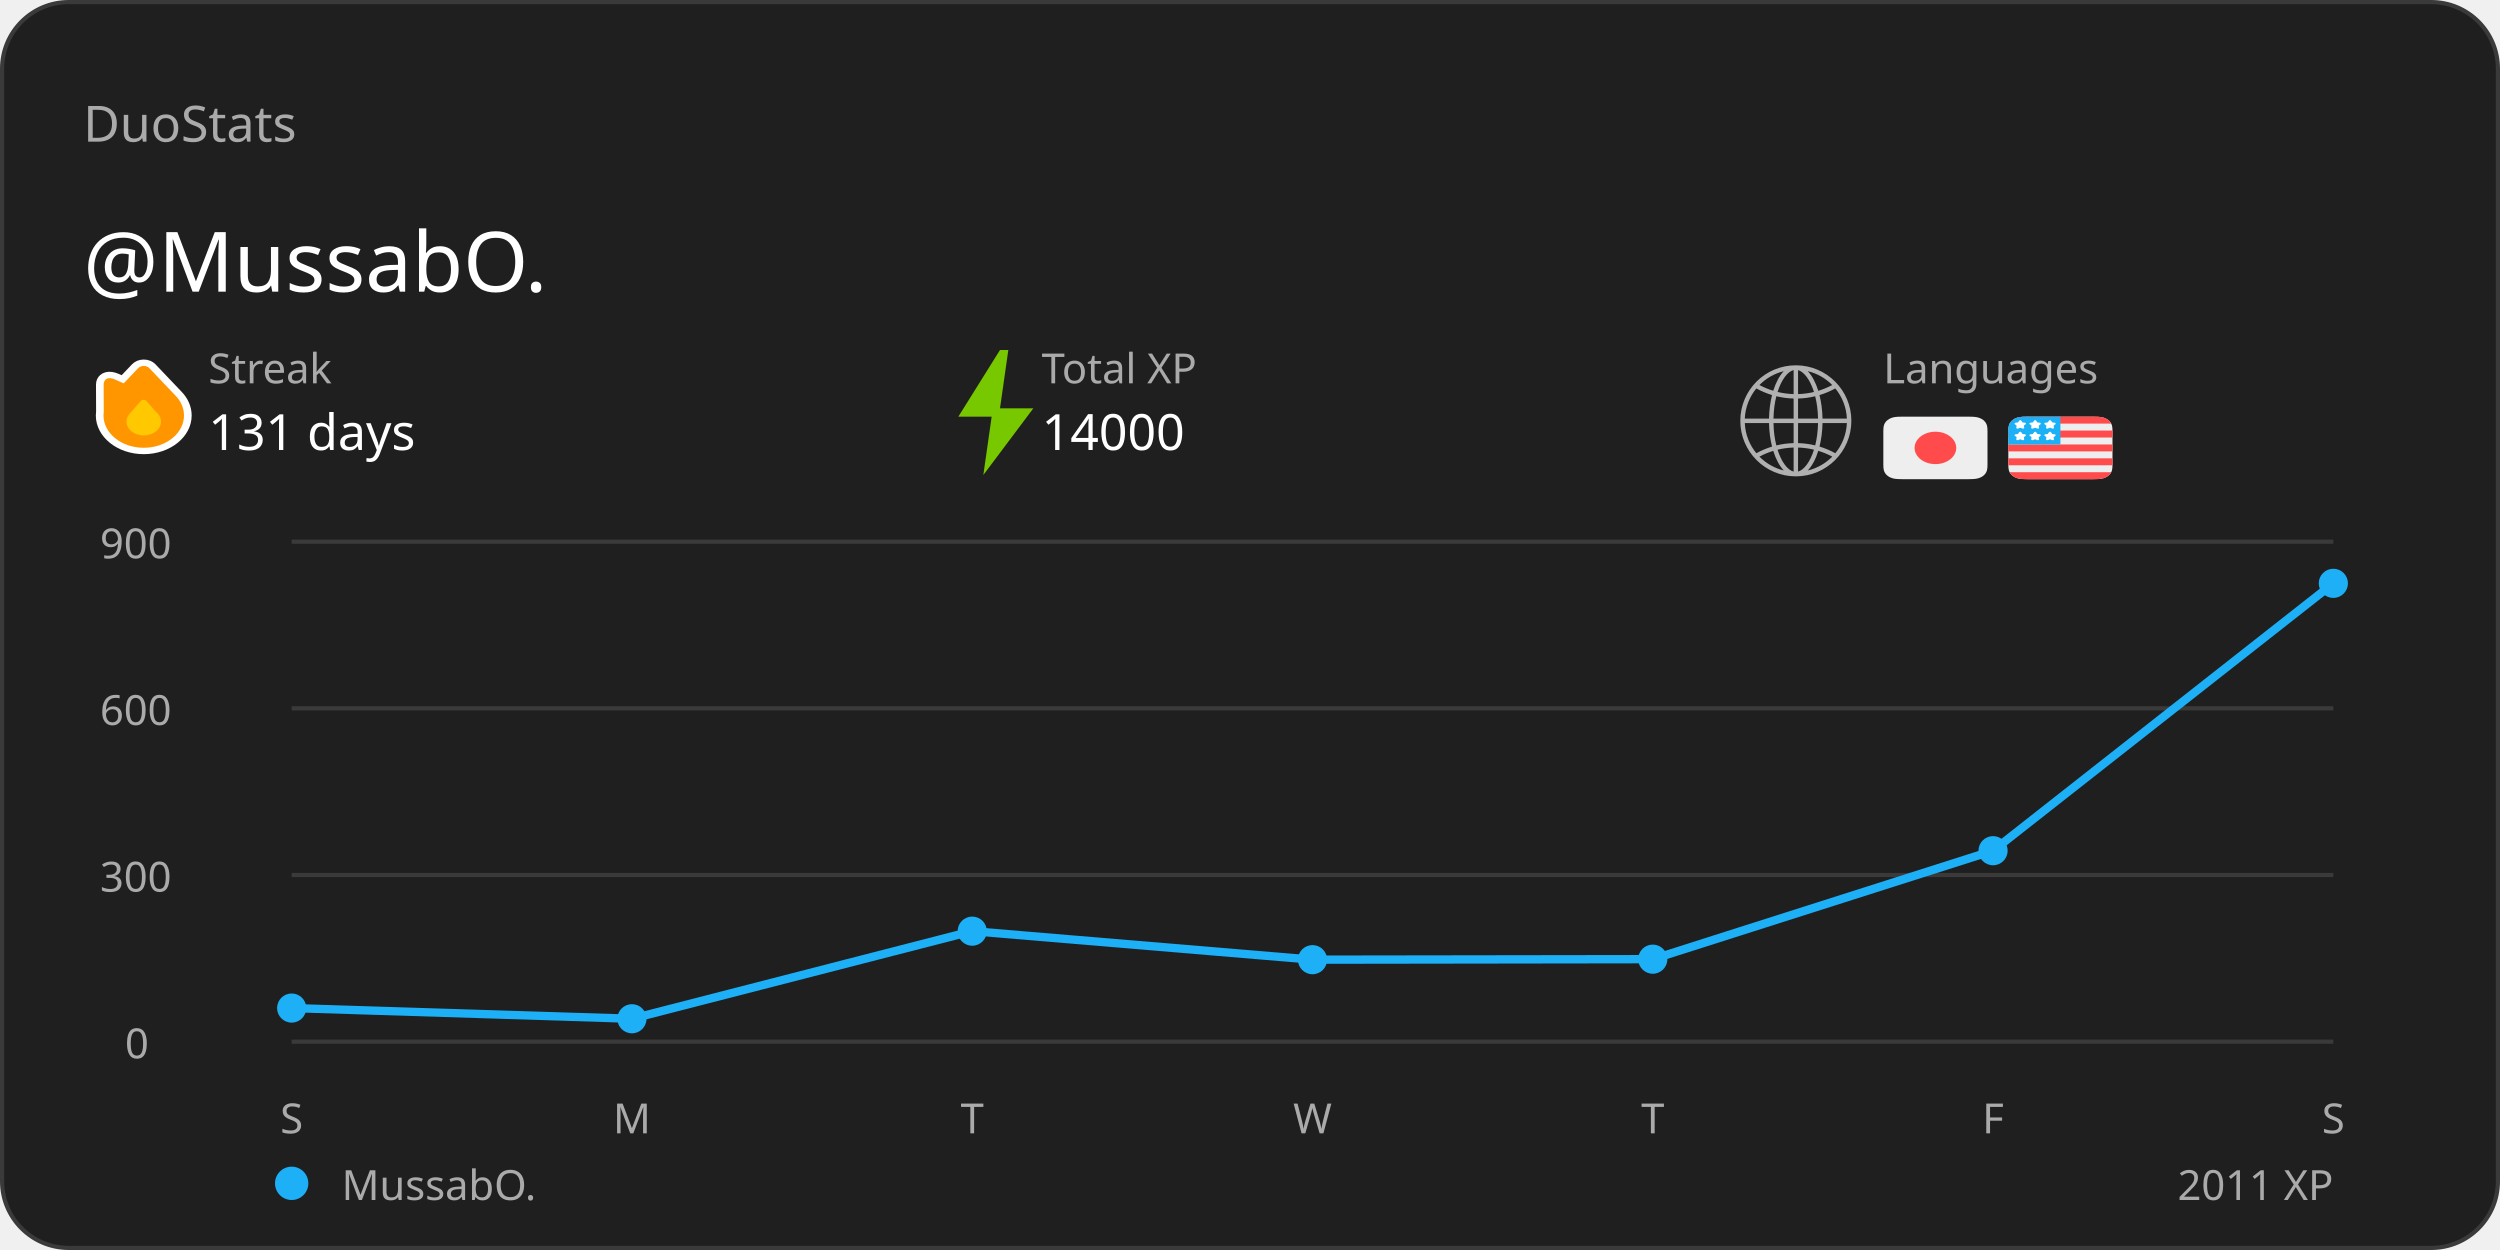
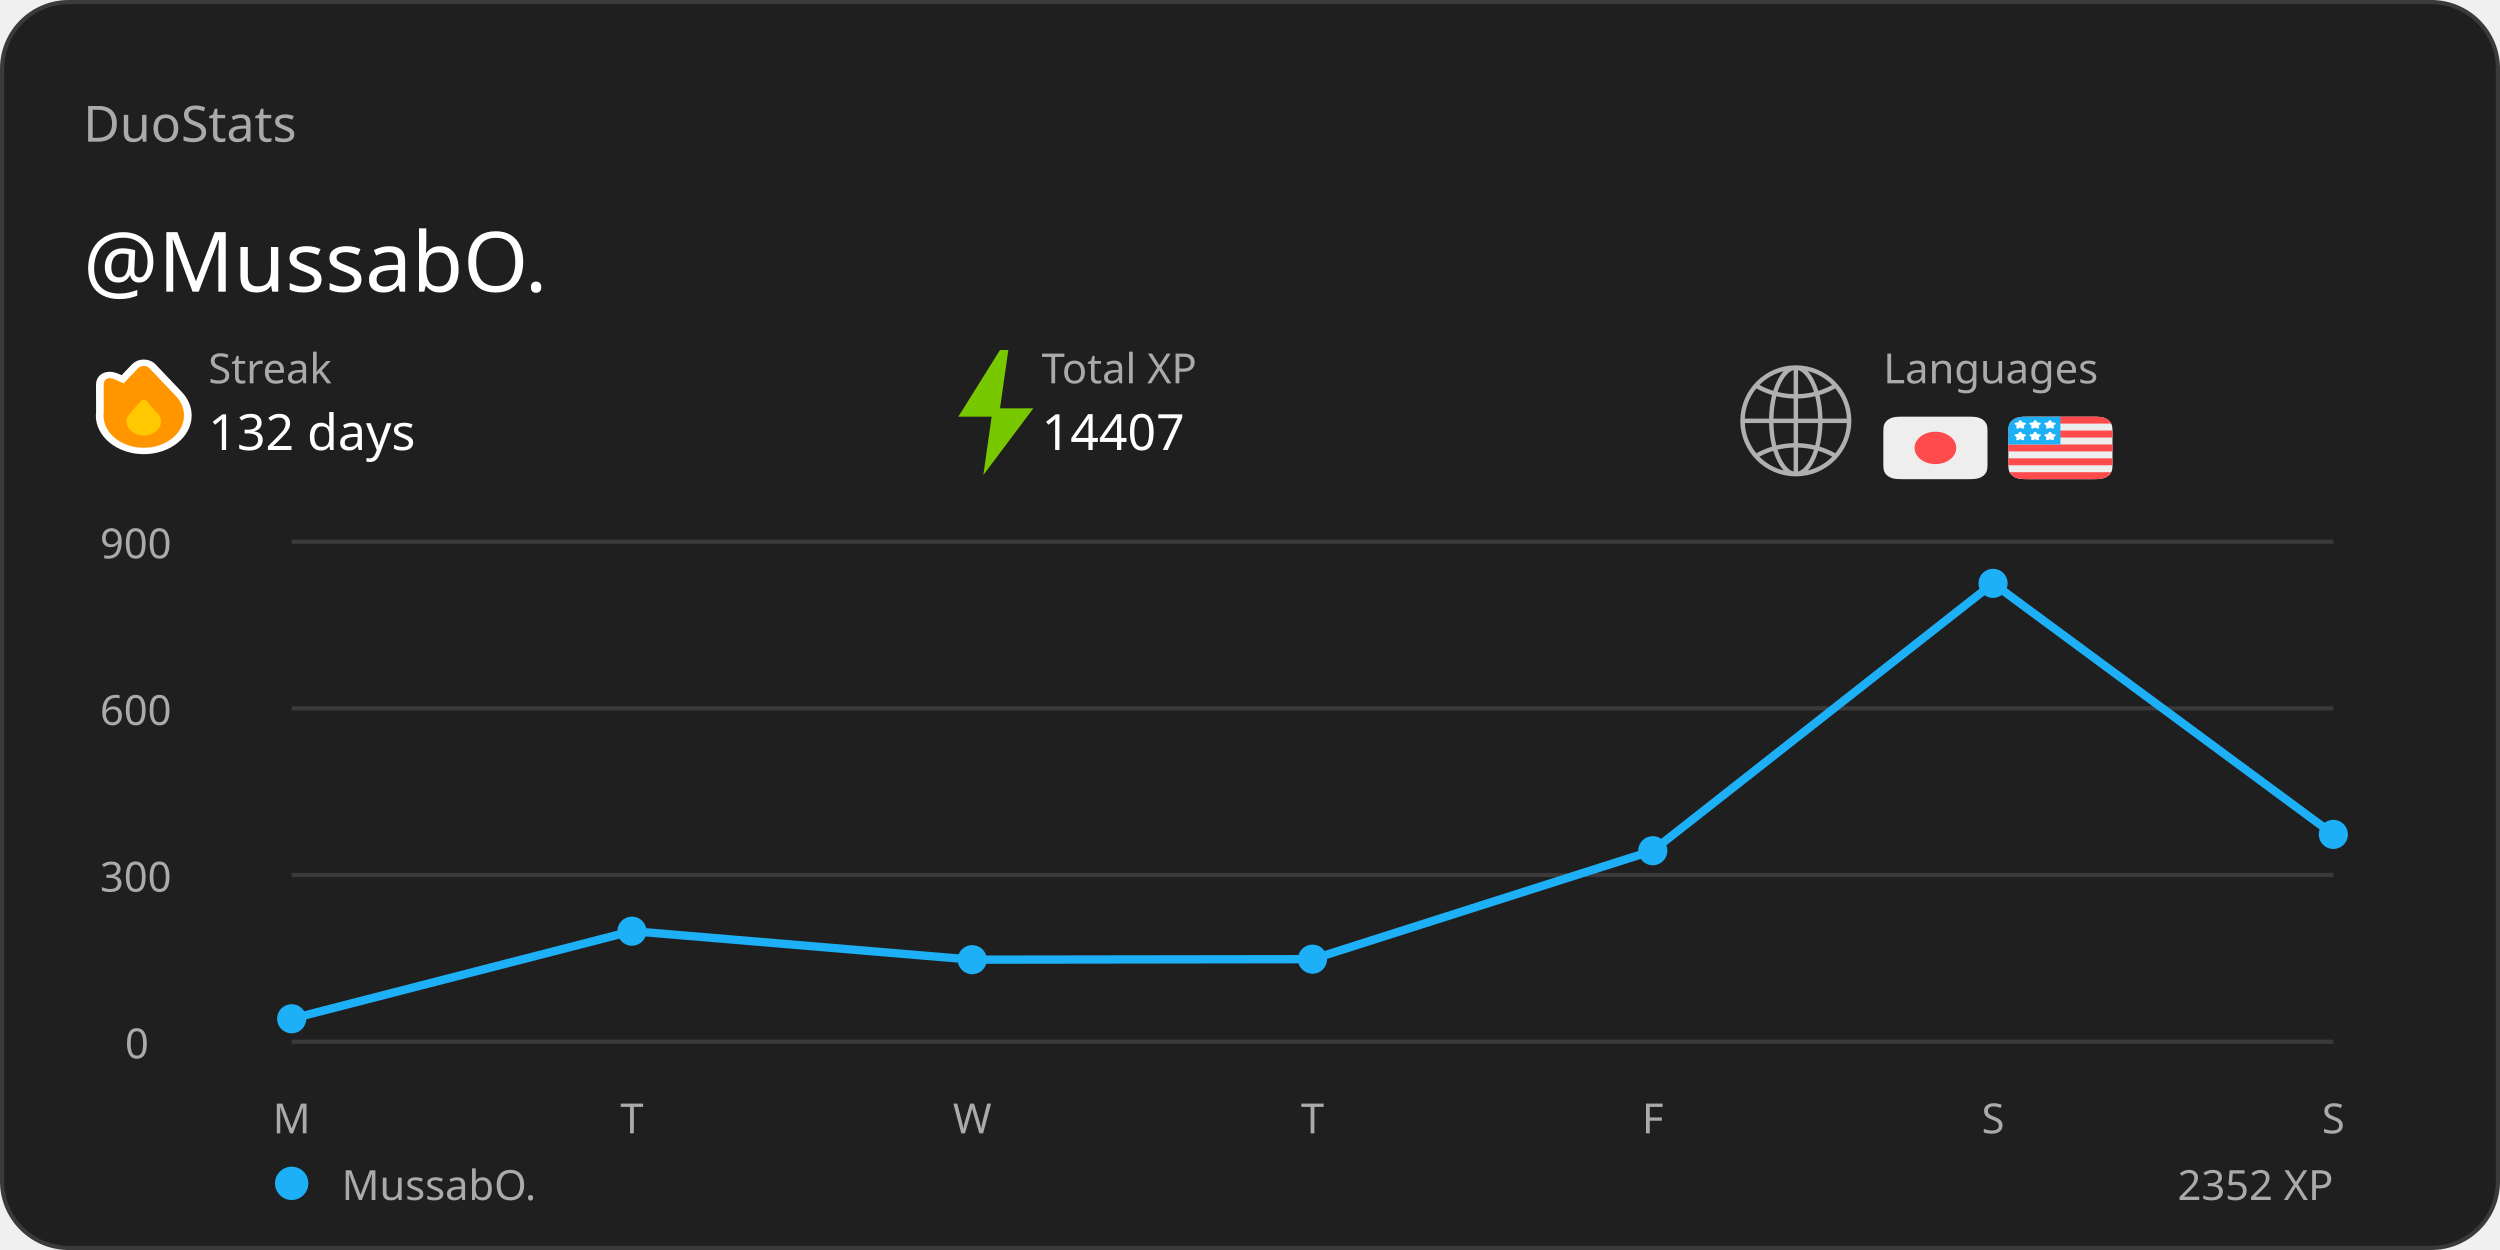
<svg xmlns="http://www.w3.org/2000/svg" width="600" height="300" viewBox="0 0 600 300">
  <rect x="0.5" y="0.5" width="599" height="299" rx="16" fill="#1F1F1F" stroke="#3A3A3A" />
  <text x="20" y="34" fill="#AAAAAA" font-size="12" font-family="DIN Round Pro, system-ui, sans-serif">DuoStats</text>
  <text x="20" y="70" fill="#FFFFFF" font-size="20" font-family="DIN Round Pro, system-ui, sans-serif">@MussabO.</text>
  <g transform="translate(23, 86) scale(0.92, 0.7666667)">
    <g id="Page-1" stroke="none" stroke-width="1" fill="none" fill-rule="evenodd">
      <g id="streak" transform="translate(1, 1)" fill-rule="nonzero">
        <g id="Group" fill="#FF9600" stroke="#FFFFFF" stroke-width="2">
          <path d="M0.068,15.675 L0.044,7.216 C0.039,5.334 1.25,3.942 3.056,4.246 C3.413,4.306 3.998,4.491 4.306,4.656 L5.997,5.561 L9.247,1.464 C9.793,0.776 10.622,0.376 11.5,0.376 C12.378,0.376 13.207,0.776 13.753,1.464 L20.523,10 C22.123,11.939 22.999,14.375 23,16.889 C23,23.034 17.843,28 11.5,28 C5.157,28 0,23.034 0,16.889 C0,16.481 0.023,16.076 0.068,15.675 Z" id="Path" />
        </g>
        <g id="Group" transform="translate(7, 11)" fill="#FFC800">
          <path d="M1.012,5.077 C1.026,5.04 1.046,5.005 1.069,4.973 L3.719,1.364 C3.893,1.127 4.17,0.987 4.464,0.987 C4.758,0.987 5.035,1.127 5.209,1.364 L7.732,4.8 C8.541,5.595 8.998,6.681 9,7.815 C9,10.208 6.985,12.148 4.5,12.148 C2.015,12.148 0,10.208 0,7.815 C0,6.776 0.38,5.823 1.012,5.077 L1.012,5.077 Z" id="Path" />
        </g>
      </g>
    </g>
  </g>
  <text x="50" y="92" fill="#AAAAAA" font-size="10" font-family="DIN Round Pro, system-ui, sans-serif">Streak</text>
-   <text x="50" y="108" fill="#FFFFFF" font-size="12" font-family="DIN Round Pro, system-ui, sans-serif">131 days</text>
+   <text x="50" y="108" fill="#FFFFFF" font-size="12" font-family="DIN Round Pro, system-ui, sans-serif">132 days</text>
  <path d="M240 84 230 100h8l-2 14 12-16h-8l2-14z" fill="#78C800" />
  <text x="250" y="92" fill="#AAAAAA" font-size="10" font-family="DIN Round Pro, system-ui, sans-serif">Total XP</text>
-   <text x="250" y="108" fill="#FFFFFF" font-size="12" font-family="DIN Round Pro, system-ui, sans-serif">14000</text>
+   <text x="250" y="108" fill="#FFFFFF" font-size="12" font-family="DIN Round Pro, system-ui, sans-serif">14407</text>
  <g transform="translate(415, 85) scale(1.0, 1.0)">
    <g id="SVGRepo_bgCarrier" stroke-width="0" />
    <g id="SVGRepo_tracerCarrier" stroke-linecap="round" stroke-linejoin="round" />
    <g id="SVGRepo_iconCarrier">
      <g id="icomoon-ignore"> </g>
      <path d="M16 2.672c-0.004 0-0.007 0-0.011 0-0.002 0-0.003 0-0.005 0-0.005 0-0.010 0.001-0.016 0.001-7.347 0.017-13.296 5.977-13.296 13.327 0 7.348 5.949 13.309 13.296 13.327 0.005 0 0.010 0.001 0.016 0.001 0.002 0 0.004 0 0.005 0 0.004 0 0.008 0 0.011 0 7.36 0 13.328-5.968 13.328-13.328s-5.968-13.328-13.328-13.328zM16.533 10.648c1.413-0.039 2.788-0.225 4.112-0.548 0.399 1.571 0.647 3.382 0.686 5.367h-4.798v-4.819zM16.533 9.582v-5.759c1.437 0.398 2.893 2.314 3.821 5.252-1.231 0.297-2.509 0.47-3.821 0.507zM15.467 3.81v5.772c-1.323-0.037-2.611-0.213-3.852-0.515 0.936-2.956 2.405-4.879 3.852-5.256zM15.467 10.647v4.82h-4.831c0.039-1.988 0.287-3.801 0.687-5.373 1.334 0.326 2.72 0.515 4.144 0.553zM9.563 15.467h-5.811c0.118-2.741 1.139-5.252 2.773-7.241 1.187 0.654 2.446 1.189 3.766 1.589-0.431 1.7-0.689 3.617-0.728 5.652zM9.563 16.533c0.039 2.034 0.297 3.951 0.728 5.651-1.319 0.401-2.579 0.936-3.766 1.59-1.635-1.989-2.656-4.5-2.773-7.241h5.811zM10.636 16.533h4.831v4.814c-1.424 0.038-2.81 0.228-4.145 0.555-0.399-1.571-0.647-3.383-0.686-5.369zM15.467 22.412v5.778c-1.448-0.378-2.919-2.303-3.854-5.263 1.241-0.302 2.53-0.478 3.854-0.515zM16.533 28.178v-5.765c1.313 0.038 2.591 0.211 3.822 0.508-0.928 2.941-2.384 4.86-3.822 5.257zM16.533 21.347v-4.814h4.798c-0.039 1.983-0.286 3.791-0.684 5.361-1.325-0.323-2.7-0.51-4.113-0.548zM22.404 16.533h5.845c-0.118 2.741-1.138 5.251-2.773 7.24-1.197-0.658-2.467-1.197-3.797-1.599 0.43-1.698 0.687-3.611 0.726-5.64zM22.404 15.467c-0.039-2.033-0.297-3.946-0.727-5.646 1.33-0.402 2.599-0.94 3.795-1.598 1.636 1.989 2.658 4.501 2.776 7.244h-5.845zM24.738 7.409c-1.061 0.564-2.18 1.031-3.35 1.385-0.623-2.005-1.498-3.642-2.533-4.717 2.27 0.545 4.297 1.719 5.883 3.332zM13.103 4.087c-1.029 1.073-1.9 2.702-2.521 4.697-1.158-0.353-2.268-0.815-3.319-1.375 1.575-1.602 3.587-2.774 5.84-3.322zM7.259 24.587c1.052-0.561 2.163-1.024 3.322-1.377 0.621 1.997 1.492 3.629 2.522 4.702-2.255-0.549-4.268-1.721-5.844-3.326zM18.855 27.922c1.036-1.075 1.911-2.712 2.535-4.721 1.17 0.355 2.29 0.82 3.351 1.387-1.586 1.614-3.614 2.791-5.886 3.334z" fill="#b0b0b0"> </path>
    </g>
  </g>
  <text x="452" y="92" fill="#AAAAAA" font-size="10" font-family="DIN Round Pro, system-ui, sans-serif">Languages</text>
  <g transform="translate(452, 100) scale(0.3571429, 0.2777778)">
    <g clip-path="url(#clip0_129_1008)">
      <path fill-rule="evenodd" clip-rule="evenodd" d="M12.563 0H57.437C61.805 0 63.389 0.455 64.987 1.309C66.584 2.163 67.837 3.416 68.691 5.013C69.545 6.61 70 8.195 70 12.563V41.437C70 45.805 69.545 47.389 68.691 48.986C67.837 50.584 66.584 51.837 64.987 52.691C63.389 53.545 61.805 54 57.437 54H12.563C8.195 54 6.61 53.545 5.013 52.691C3.416 51.837 2.163 50.584 1.309 48.986C0.455 47.389 0 45.805 0 41.437V12.563C0 8.195 0.455 6.61 1.309 5.013C2.163 3.416 3.416 2.163 5.013 1.309C6.61 0.455 8.195 0 12.563 0Z" fill="#EEEEEE" />
      <path d="M35 41C42.732 41 49 34.732 49 27C49 19.268 42.732 13 35 13C27.268 13 21 19.268 21 27C21 34.732 27.268 41 35 41Z" fill="#FF4B4B" />
    </g>
    <defs>
      <clipPath id="clip0_129_1008">
        <rect width="70" height="54" fill="white" />
      </clipPath>
    </defs>
  </g>
  <g transform="translate(482, 100) scale(0.3571429, 0.2777778)">
    <g clip-path="url(#clip0_129_593)">
      <path fill-rule="evenodd" clip-rule="evenodd" d="M12.563 0H57.437C61.805 0 63.389 0.455 64.987 1.309C66.584 2.163 67.837 3.416 68.691 5.013C69.545 6.61 70 8.195 70 12.563V41.437C70 45.805 69.545 47.389 68.691 48.986C67.837 50.584 66.584 51.837 64.987 52.691C63.389 53.545 61.805 54 57.437 54H12.563C8.195 54 6.61 53.545 5.013 52.691C3.416 51.837 2.163 50.584 1.309 48.986C0.455 47.389 0 45.805 0 41.437V12.563C0 8.195 0.455 6.61 1.309 5.013C2.163 3.416 3.416 2.163 5.013 1.309C6.61 0.455 8.195 0 12.563 0Z" fill="#EEEEEE" />
      <path fill-rule="evenodd" clip-rule="evenodd" d="M12.563 0H57.437C61.805 0 63.389 0.455 64.987 1.309C66.584 2.163 67.837 3.416 68.691 5.013C68.863 5.335 69.019 5.656 69.158 6H0.842C0.981 5.656 1.137 5.335 1.309 5.013C2.163 3.416 3.416 2.163 5.013 1.309C6.61 0.455 8.195 0 12.563 0Z" fill="#FF4B4B" />
      <path fill-rule="evenodd" clip-rule="evenodd" d="M69.997 12C69.999 12.182 70 12.37 70 12.563V18H0V12.563C0 12.37 0.001 12.182 0.003 12H69.997Z" fill="#FF4B4B" />
      <path fill-rule="evenodd" clip-rule="evenodd" d="M70 24V30H0V24H70Z" fill="#FF4B4B" />
      <path fill-rule="evenodd" clip-rule="evenodd" d="M70 41.437C70 41.63 69.999 41.818 69.997 42H0.003C0.001 41.818 0 41.63 0 41.437V36H70V41.437Z" fill="#FF4B4B" />
      <path fill-rule="evenodd" clip-rule="evenodd" d="M69.158 48C69.019 48.344 68.863 48.665 68.691 48.986C67.837 50.584 66.584 51.837 64.987 52.691C63.389 53.545 61.805 54 57.437 54H12.563C8.195 54 6.61 53.545 5.013 52.691C3.416 51.837 2.163 50.584 1.309 48.986C1.137 48.665 0.981 48.344 0.842 48H69.158Z" fill="#FF4B4B" />
      <path fill-rule="evenodd" clip-rule="evenodd" d="M12.563 0H35V24H0V12.563C0 8.195 0.455 6.61 1.309 5.013C2.163 3.416 3.416 2.163 5.013 1.309C6.61 0.455 8.195 0 12.563 0Z" fill="#1CB0F6" />
      <path d="M27.806 9.602L26.531 10.273C26.13 10.483 25.635 10.329 25.424 9.929C25.341 9.769 25.312 9.586 25.342 9.409L25.586 7.988C25.609 7.853 25.564 7.715 25.466 7.62L24.434 6.614C24.11 6.298 24.103 5.779 24.419 5.455C24.545 5.326 24.71 5.242 24.888 5.216L26.314 5.009C26.45 4.989 26.567 4.904 26.628 4.781L27.266 3.489C27.466 3.083 27.957 2.916 28.363 3.117C28.525 3.196 28.655 3.327 28.735 3.489L29.373 4.781C29.434 4.904 29.551 4.989 29.687 5.009L31.113 5.216C31.561 5.281 31.871 5.697 31.806 6.145C31.78 6.323 31.696 6.488 31.567 6.614L30.535 7.62C30.437 7.715 30.392 7.853 30.415 7.988L30.659 9.409C30.735 9.855 30.436 10.278 29.99 10.355C29.812 10.385 29.629 10.356 29.47 10.273L28.194 9.602C28.073 9.538 27.928 9.538 27.806 9.602Z" fill="white" />
      <path d="M27.806 19.602L26.531 20.273C26.13 20.483 25.635 20.329 25.424 19.929C25.341 19.769 25.312 19.587 25.342 19.409L25.586 17.988C25.609 17.853 25.564 17.715 25.466 17.62L24.434 16.614C24.11 16.298 24.103 15.779 24.419 15.455C24.545 15.326 24.71 15.242 24.888 15.216L26.314 15.009C26.45 14.989 26.567 14.904 26.628 14.781L27.266 13.489C27.466 13.083 27.957 12.916 28.363 13.117C28.525 13.196 28.655 13.327 28.735 13.489L29.373 14.781C29.434 14.904 29.551 14.989 29.687 15.009L31.113 15.216C31.561 15.281 31.871 15.697 31.806 16.145C31.78 16.323 31.696 16.488 31.567 16.614L30.535 17.62C30.437 17.715 30.392 17.853 30.415 17.988L30.659 19.409C30.735 19.855 30.436 20.278 29.99 20.355C29.812 20.385 29.629 20.356 29.47 20.273L28.194 19.602C28.073 19.538 27.928 19.538 27.806 19.602Z" fill="white" />
      <path d="M17.806 9.602L16.531 10.273C16.13 10.483 15.635 10.329 15.425 9.929C15.341 9.769 15.312 9.586 15.342 9.409L15.586 7.988C15.609 7.853 15.564 7.715 15.466 7.62L14.434 6.614C14.11 6.298 14.103 5.779 14.419 5.455C14.545 5.326 14.71 5.242 14.888 5.216L16.314 5.009C16.45 4.989 16.567 4.904 16.628 4.781L17.266 3.489C17.466 3.083 17.957 2.916 18.363 3.117C18.525 3.196 18.655 3.327 18.735 3.489L19.373 4.781C19.434 4.904 19.551 4.989 19.687 5.009L21.113 5.216C21.561 5.281 21.871 5.697 21.806 6.145C21.78 6.323 21.696 6.488 21.567 6.614L20.535 7.62C20.437 7.715 20.392 7.853 20.415 7.988L20.659 9.409C20.735 9.855 20.436 10.278 19.99 10.355C19.812 10.385 19.629 10.356 19.47 10.273L18.194 9.602C18.073 9.538 17.928 9.538 17.806 9.602Z" fill="white" />
      <path d="M17.806 19.602L16.531 20.273C16.13 20.483 15.635 20.329 15.425 19.929C15.341 19.769 15.312 19.587 15.342 19.409L15.586 17.988C15.609 17.853 15.564 17.715 15.466 17.62L14.434 16.614C14.11 16.298 14.103 15.779 14.419 15.455C14.545 15.326 14.71 15.242 14.888 15.216L16.314 15.009C16.45 14.989 16.567 14.904 16.628 14.781L17.266 13.489C17.466 13.083 17.957 12.916 18.363 13.117C18.525 13.196 18.655 13.327 18.735 13.489L19.373 14.781C19.434 14.904 19.551 14.989 19.687 15.009L21.113 15.216C21.561 15.281 21.871 15.697 21.806 16.145C21.78 16.323 21.696 16.488 21.567 16.614L20.535 17.62C20.437 17.715 20.392 17.853 20.415 17.988L20.659 19.409C20.735 19.855 20.436 20.278 19.99 20.355C19.812 20.385 19.629 20.356 19.47 20.273L18.194 19.602C18.073 19.538 17.928 19.538 17.806 19.602Z" fill="white" />
      <path d="M7.807 9.602L6.531 10.273C6.13 10.483 5.635 10.329 5.424 9.929C5.341 9.769 5.312 9.586 5.342 9.409L5.586 7.988C5.609 7.853 5.564 7.715 5.466 7.62L4.434 6.614C4.11 6.298 4.103 5.779 4.419 5.455C4.545 5.326 4.71 5.242 4.888 5.216L6.314 5.009C6.45 4.989 6.567 4.904 6.628 4.781L7.266 3.489C7.466 3.083 7.957 2.916 8.363 3.117C8.525 3.196 8.655 3.327 8.735 3.489L9.373 4.781C9.434 4.904 9.551 4.989 9.687 5.009L11.113 5.216C11.561 5.281 11.871 5.697 11.806 6.145C11.78 6.323 11.696 6.488 11.567 6.614L10.535 7.62C10.437 7.715 10.392 7.853 10.415 7.988L10.659 9.409C10.735 9.855 10.436 10.278 9.99 10.355C9.812 10.385 9.629 10.356 9.47 10.273L8.194 9.602C8.073 9.538 7.928 9.538 7.807 9.602Z" fill="white" />
      <path d="M7.807 19.602L6.531 20.273C6.13 20.483 5.635 20.329 5.424 19.929C5.341 19.769 5.312 19.587 5.342 19.409L5.586 17.988C5.609 17.853 5.564 17.715 5.466 17.62L4.434 16.614C4.11 16.298 4.103 15.779 4.419 15.455C4.545 15.326 4.71 15.242 4.888 15.216L6.314 15.009C6.45 14.989 6.567 14.904 6.628 14.781L7.266 13.489C7.466 13.083 7.957 12.916 8.363 13.117C8.525 13.196 8.655 13.327 8.735 13.489L9.373 14.781C9.434 14.904 9.551 14.989 9.687 15.009L11.113 15.216C11.561 15.281 11.871 15.697 11.806 16.145C11.78 16.323 11.696 16.488 11.567 16.614L10.535 17.62C10.437 17.715 10.392 17.853 10.415 17.988L10.659 19.409C10.735 19.855 10.436 20.278 9.99 20.355C9.812 20.385 9.629 20.356 9.47 20.273L8.194 19.602C8.073 19.538 7.928 19.538 7.807 19.602Z" fill="white" />
    </g>
    <defs>
      <clipPath id="clip0_129_593">
        <rect width="70" height="54" fill="white" />
      </clipPath>
    </defs>
  </g>
  <g stroke="#3A3A3A" stroke-width="1">
    <line x1="70" y1="250" x2="560" y2="250" />
    <line x1="70" y1="210" x2="560" y2="210" />
    <line x1="70" y1="170" x2="560" y2="170" />
    <line x1="70" y1="130" x2="560" y2="130" />
  </g>
  <g fill="#AAAAAA" font-size="10" font-family="DIN Round Pro, system-ui, sans-serif">
    <text x="30" y="254">0</text>
    <text x="24" y="214">300</text>
    <text x="24" y="174">600</text>
    <text x="24" y="134">900</text>
  </g>
-   <polyline points="70.0,241.933 151.667,244.5 233.333,223.478 315.0,230.322 396.667,230.2 478.333,204.167 560.0,140.0" fill="none" stroke="#1DB0F6" stroke-width="2" stroke-linecap="round" stroke-linejoin="round" />
-   <circle cx="70.0" cy="241.933" r="3.5" fill="#1DB0F6" />
-   <circle cx="151.667" cy="244.5" r="3.5" fill="#1DB0F6" />
-   <circle cx="233.333" cy="223.478" r="3.5" fill="#1DB0F6" />
-   <circle cx="315.0" cy="230.322" r="3.5" fill="#1DB0F6" />
-   <circle cx="396.667" cy="230.2" r="3.5" fill="#1DB0F6" />
-   <circle cx="478.333" cy="204.167" r="3.5" fill="#1DB0F6" />
-   <circle cx="560.0" cy="140.0" r="3.5" fill="#1DB0F6" />
-   <text x="70.0" y="272" fill="#AAAAAA" font-size="10" text-anchor="middle" font-family="DIN Round Pro, system-ui, sans-serif">S</text>
-   <text x="151.667" y="272" fill="#AAAAAA" font-size="10" text-anchor="middle" font-family="DIN Round Pro, system-ui, sans-serif">M</text>
-   <text x="233.333" y="272" fill="#AAAAAA" font-size="10" text-anchor="middle" font-family="DIN Round Pro, system-ui, sans-serif">T</text>
-   <text x="315.0" y="272" fill="#AAAAAA" font-size="10" text-anchor="middle" font-family="DIN Round Pro, system-ui, sans-serif">W</text>
-   <text x="396.667" y="272" fill="#AAAAAA" font-size="10" text-anchor="middle" font-family="DIN Round Pro, system-ui, sans-serif">T</text>
-   <text x="478.333" y="272" fill="#AAAAAA" font-size="10" text-anchor="middle" font-family="DIN Round Pro, system-ui, sans-serif">F</text>
+   <polyline points="70.0,244.5 151.667,223.478 233.333,230.322 315.0,230.2 396.667,204.167 478.333,140.0 560.0,200.256" fill="none" stroke="#1DB0F6" stroke-width="2" stroke-linecap="round" stroke-linejoin="round" />
+   <circle cx="70.0" cy="244.5" r="3.5" fill="#1DB0F6" />
+   <circle cx="151.667" cy="223.478" r="3.5" fill="#1DB0F6" />
+   <circle cx="233.333" cy="230.322" r="3.5" fill="#1DB0F6" />
+   <circle cx="315.0" cy="230.2" r="3.5" fill="#1DB0F6" />
+   <circle cx="396.667" cy="204.167" r="3.5" fill="#1DB0F6" />
+   <circle cx="478.333" cy="140.0" r="3.5" fill="#1DB0F6" />
+   <circle cx="560.0" cy="200.256" r="3.5" fill="#1DB0F6" />
+   <text x="70.0" y="272" fill="#AAAAAA" font-size="10" text-anchor="middle" font-family="DIN Round Pro, system-ui, sans-serif">M</text>
+   <text x="151.667" y="272" fill="#AAAAAA" font-size="10" text-anchor="middle" font-family="DIN Round Pro, system-ui, sans-serif">T</text>
+   <text x="233.333" y="272" fill="#AAAAAA" font-size="10" text-anchor="middle" font-family="DIN Round Pro, system-ui, sans-serif">W</text>
+   <text x="315.0" y="272" fill="#AAAAAA" font-size="10" text-anchor="middle" font-family="DIN Round Pro, system-ui, sans-serif">T</text>
+   <text x="396.667" y="272" fill="#AAAAAA" font-size="10" text-anchor="middle" font-family="DIN Round Pro, system-ui, sans-serif">F</text>
+   <text x="478.333" y="272" fill="#AAAAAA" font-size="10" text-anchor="middle" font-family="DIN Round Pro, system-ui, sans-serif">S</text>
  <text x="560.0" y="272" fill="#AAAAAA" font-size="10" text-anchor="middle" font-family="DIN Round Pro, system-ui, sans-serif">S</text>
  <circle cx="70" cy="284" r="4" fill="#1DB0F6" />
  <text x="82" y="288" fill="#AAAAAA" font-size="10" font-family="DIN Round Pro, system-ui, sans-serif">MussabO.</text>
-   <text x="560" y="288" fill="#AAAAAA" font-size="10" text-anchor="end" font-family="DIN Round Pro, system-ui, sans-serif">2011 XP</text>
+   <text x="560" y="288" fill="#AAAAAA" font-size="10" text-anchor="end" font-family="DIN Round Pro, system-ui, sans-serif">2352 XP</text>
</svg>
